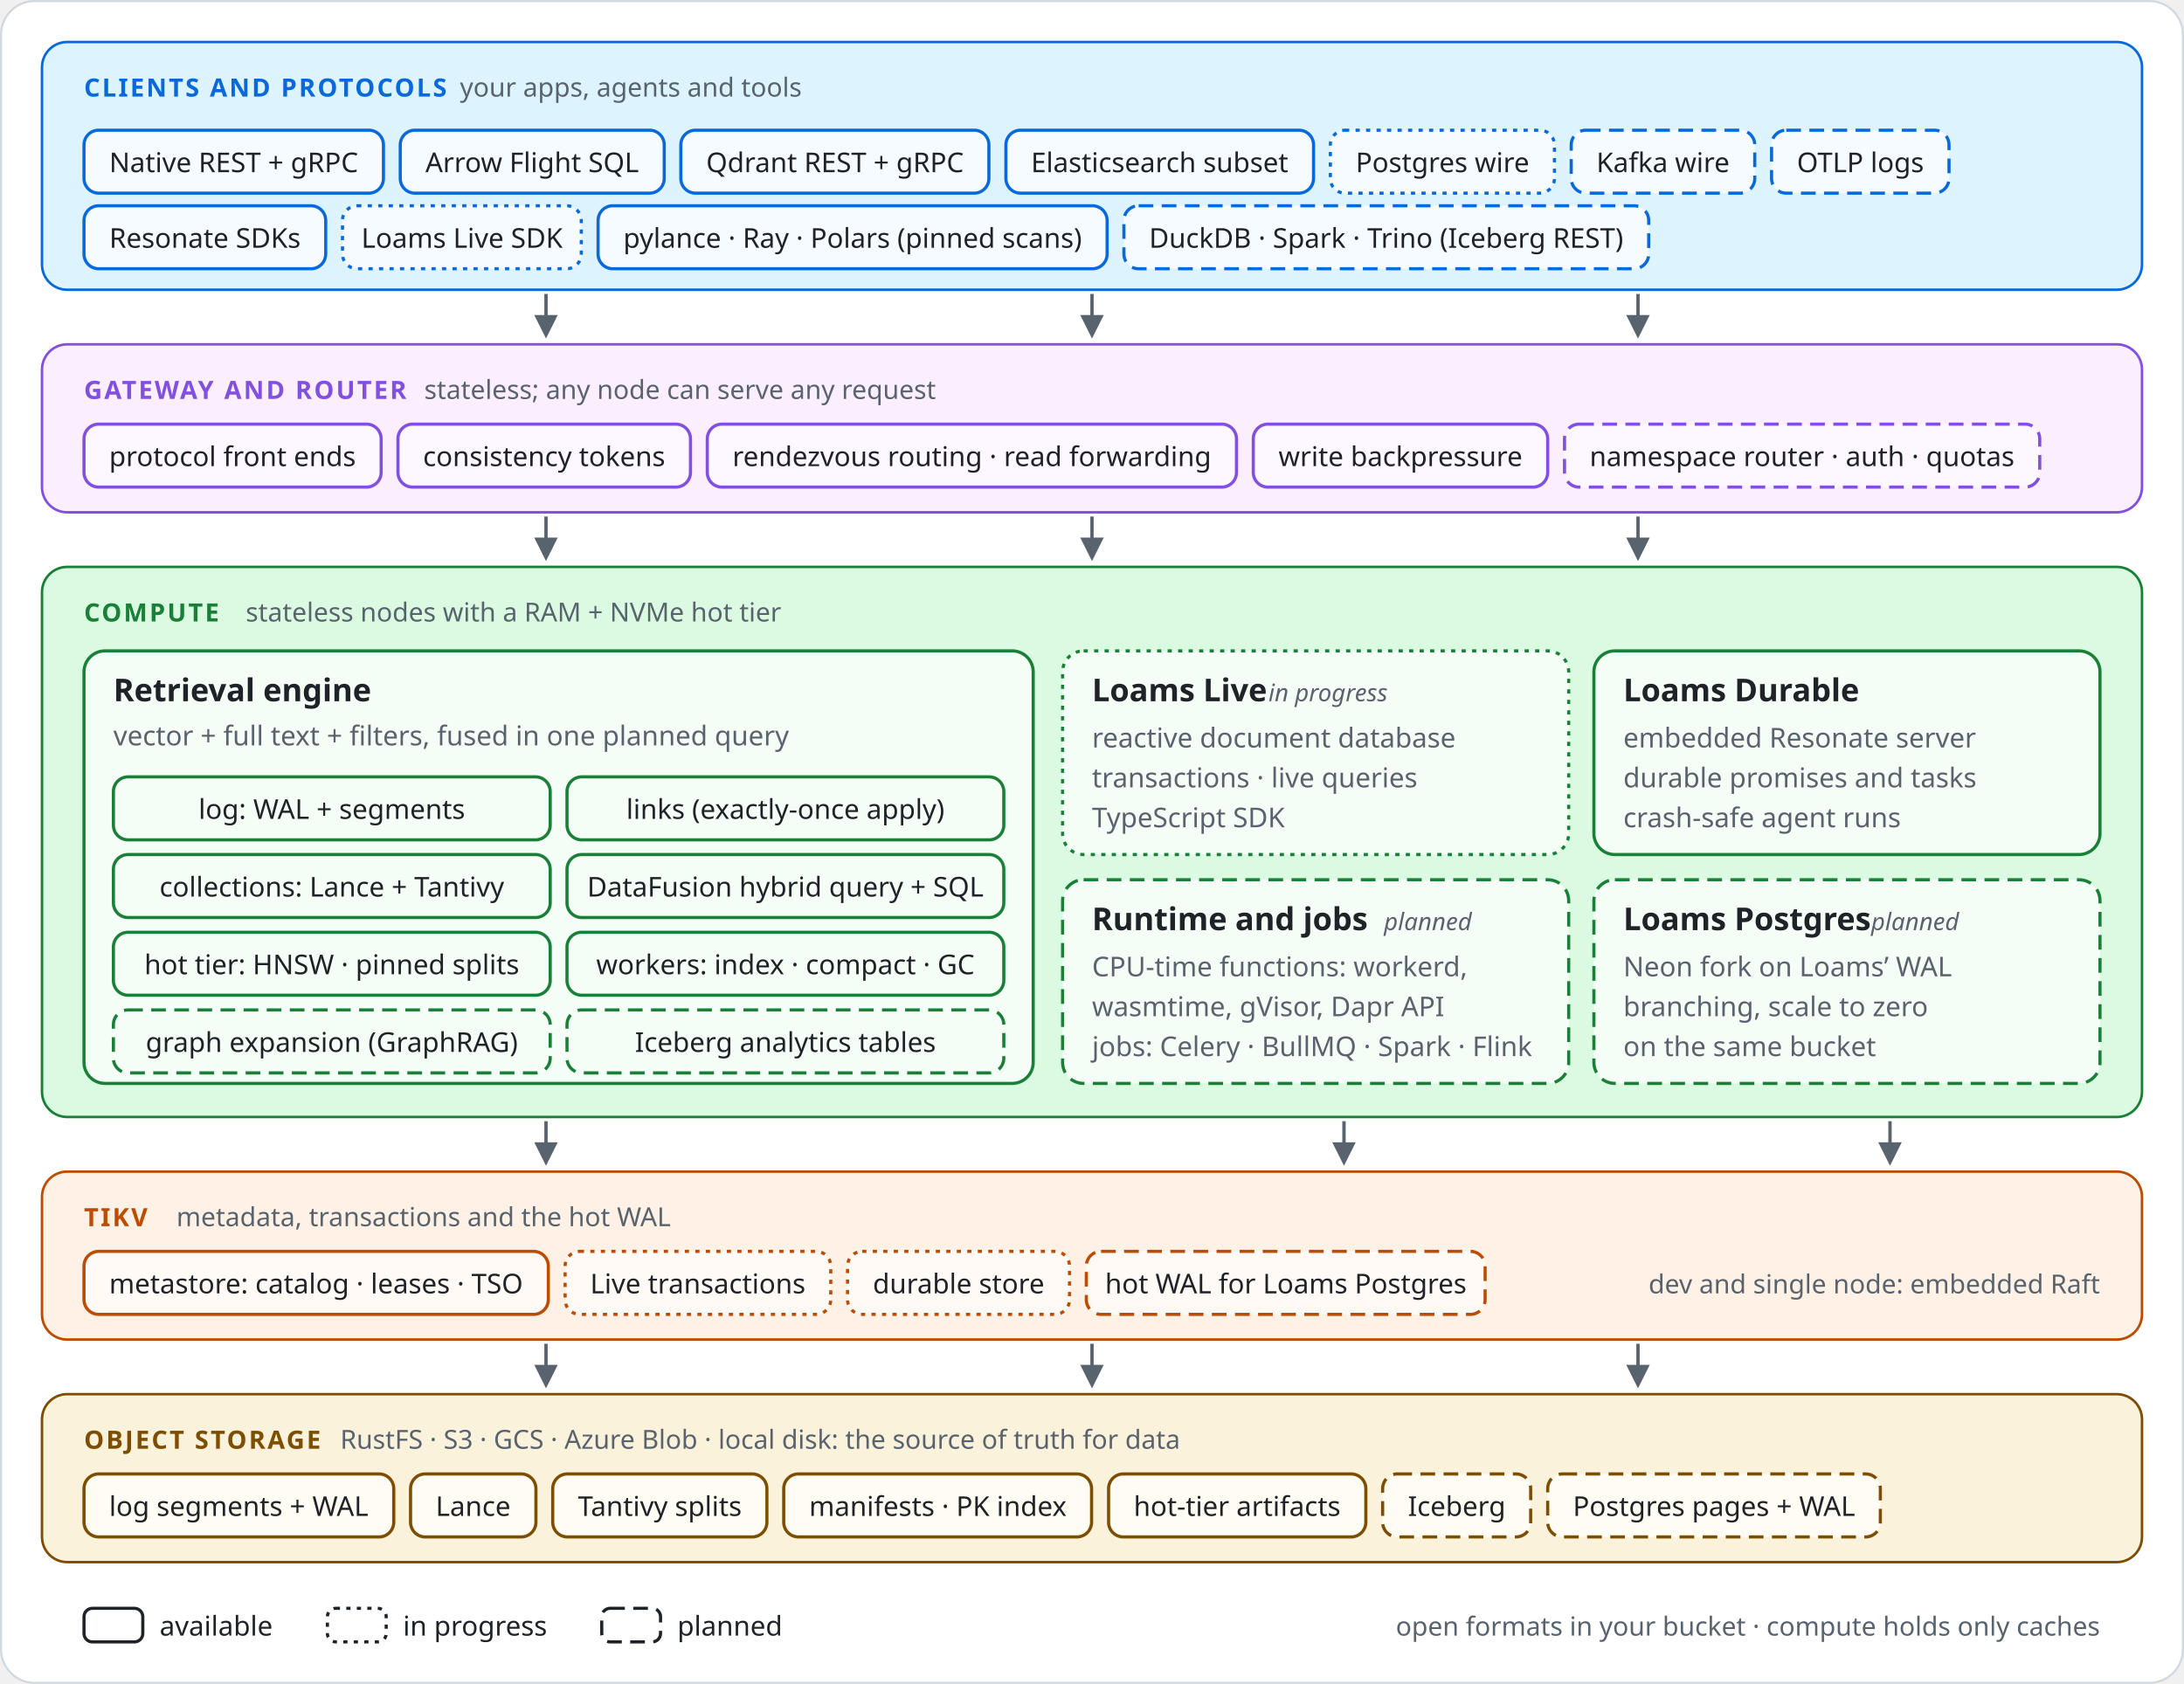
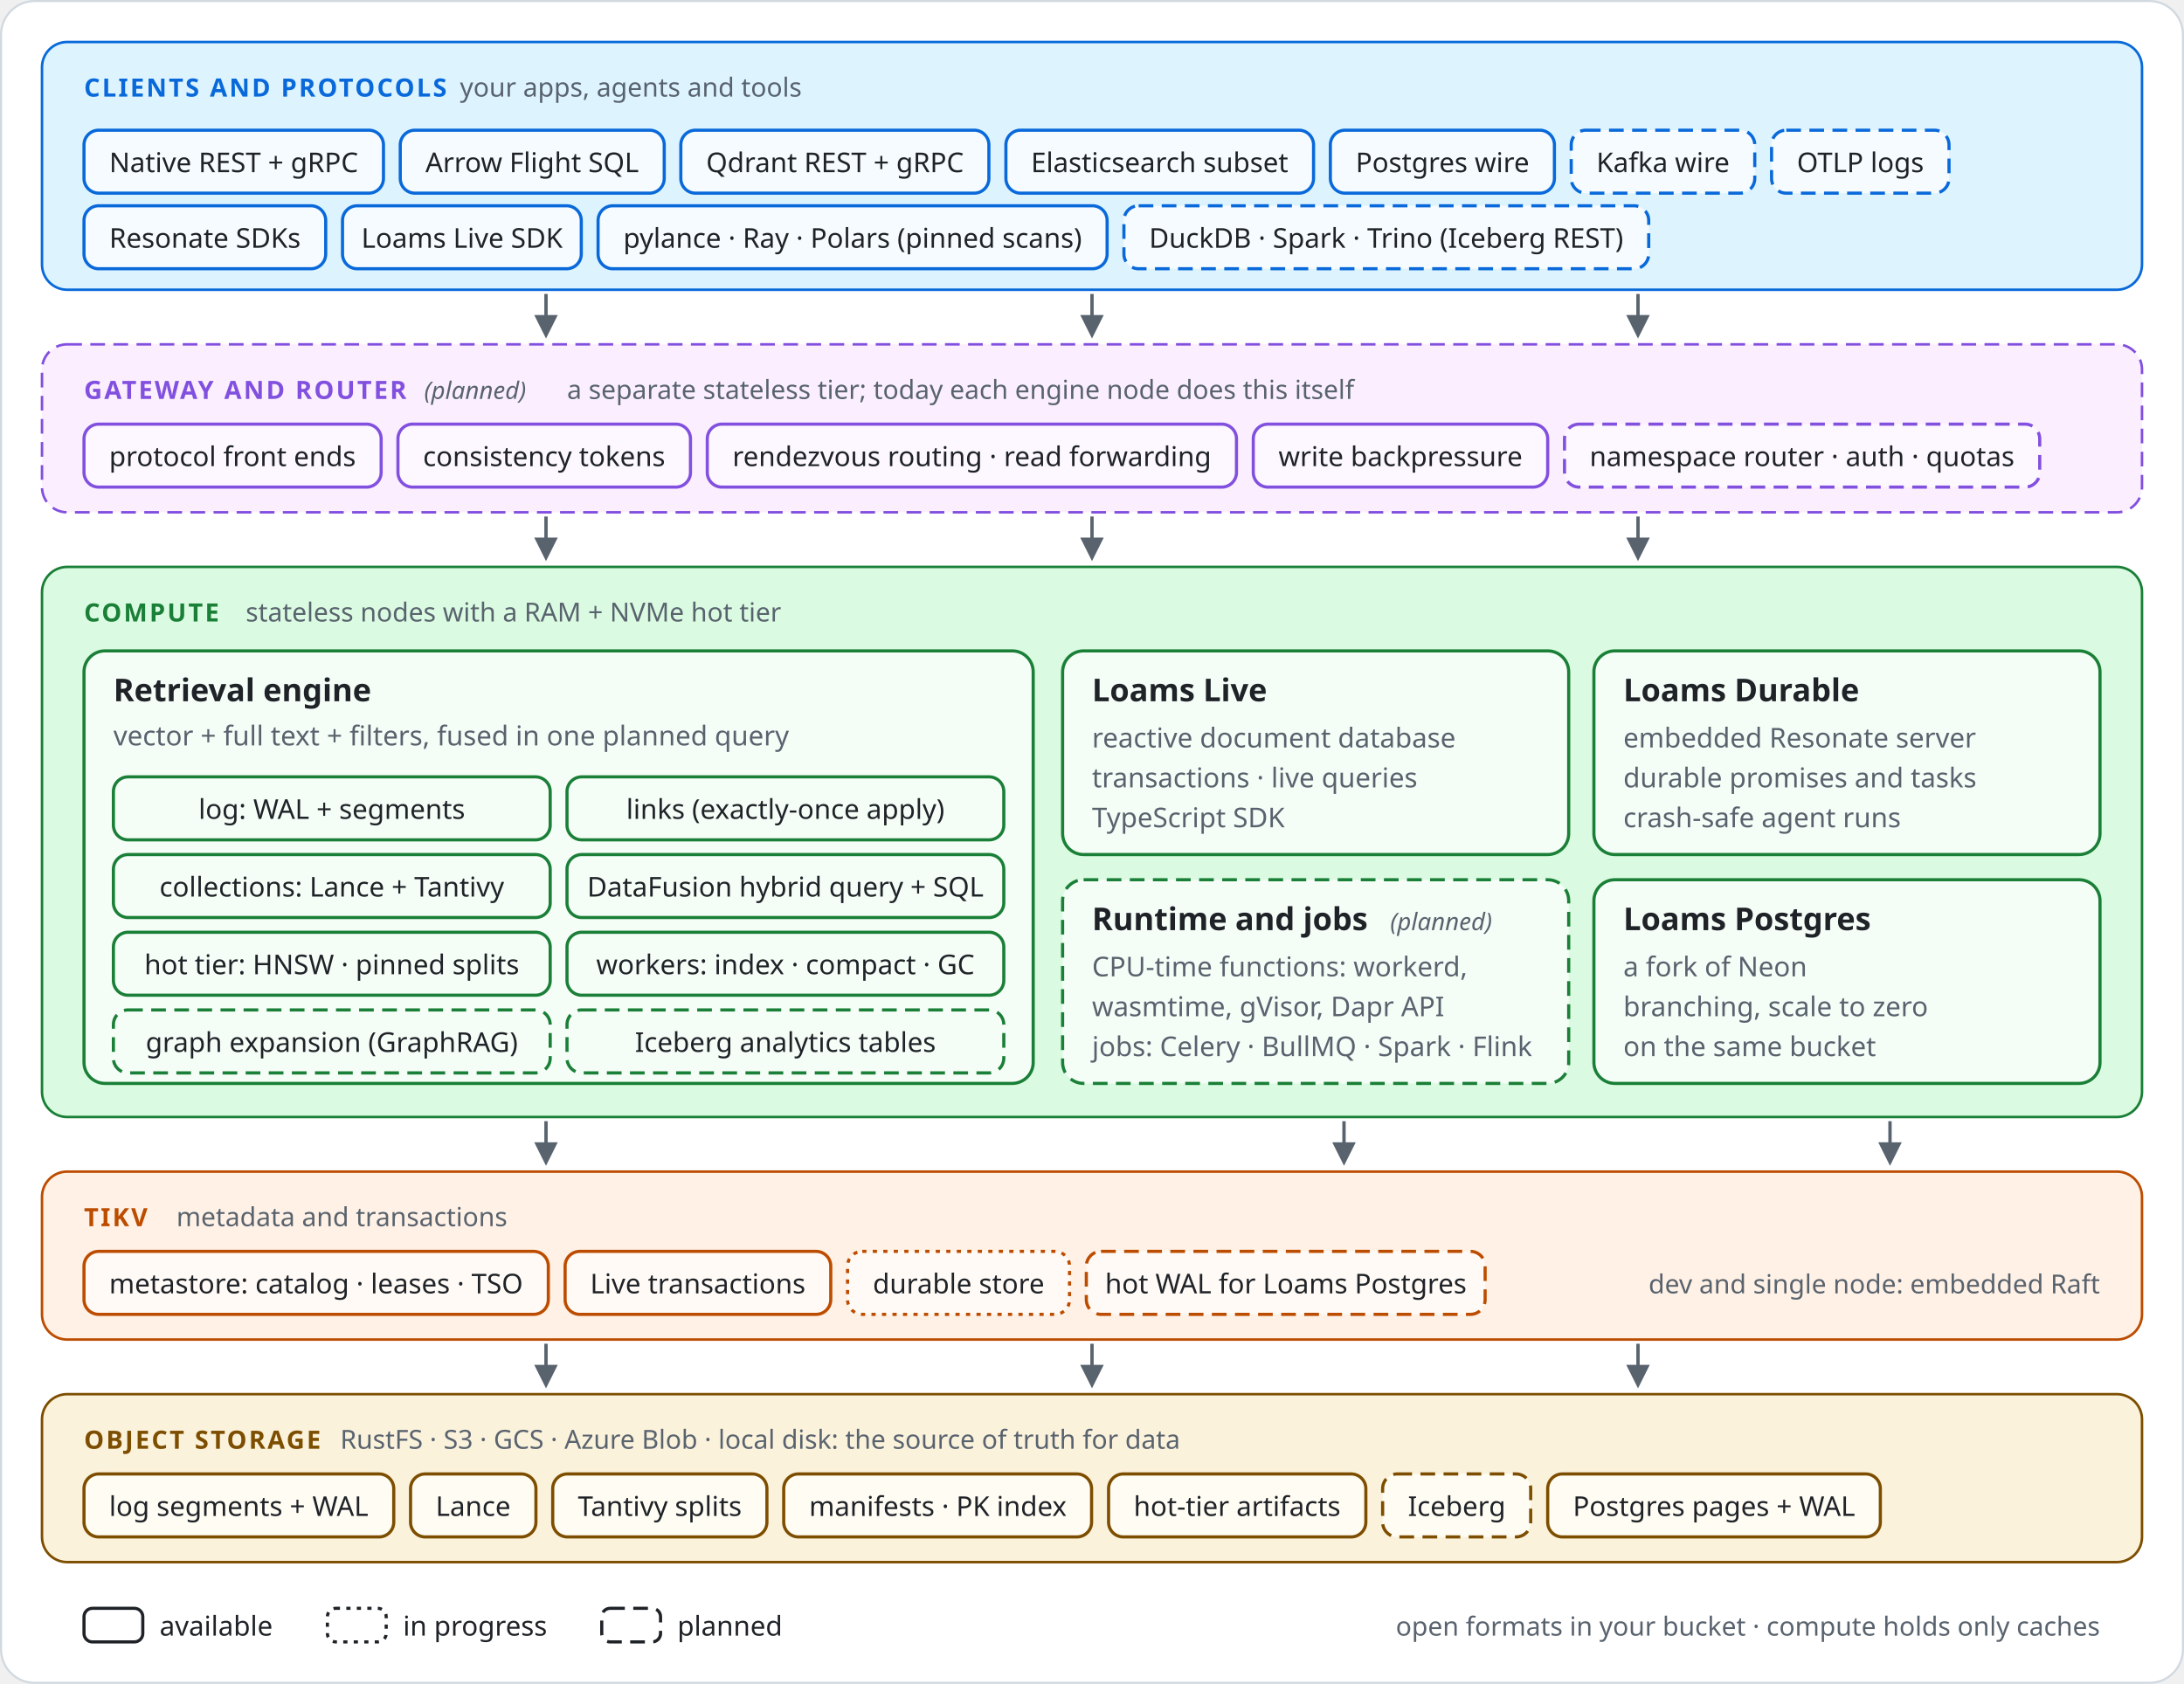
<svg xmlns="http://www.w3.org/2000/svg" viewBox="0 0 1040 802" width="1040" height="802" role="img" aria-labelledby="title desc">
  <style>

.t{font-family:-apple-system,BlinkMacSystemFont,"Segoe UI","Noto Sans",Helvetica,Arial,sans-serif}
.band{stroke-width:1.2}
.chip,.box{stroke-width:1.5}
.prog{stroke-dasharray:2 3}
.plan{stroke-dasharray:7 4}
.lbl{font-size:12px;font-weight:700;letter-spacing:.08em}
.sub,.note{font-size:12.5px}
.chipt,.legend,.body{font-size:13px}
.ttl{font-size:15px;font-weight:700}
.badge{font-size:11.5px;font-style:italic}
.arrow{stroke-width:1.6}
.t{fill:#1f2328}
.panel{fill:#ffffff;stroke:#d1d9e0}
.sub,.note,.body,.badge{fill:#59636e}
.arrow{stroke:#59636e}
.ah{fill:#59636e}
.chip.lg{fill:#ffffff;stroke:#1f2328}
.band.c{fill:#ddf4ff;stroke:#0969da}
.chip.c,.box.c{fill:#f6fbff;stroke:#0969da}
.cl{fill:#0969da}
.band.g{fill:#fbefff;stroke:#8250df}
.chip.g,.box.g{fill:#fdf8ff;stroke:#8250df}
.gl{fill:#8250df}
.band.e{fill:#dafbe1;stroke:#1a7f37}
.chip.e,.box.e{fill:#f5fdf7;stroke:#1a7f37}
.el{fill:#1a7f37}
.band.k{fill:#fff1e5;stroke:#bc4c00}
.chip.k,.box.k{fill:#fffaf5;stroke:#bc4c00}
.kl{fill:#bc4c00}
.band.s{fill:#fbf2dc;stroke:#7d4e00}
.chip.s,.box.s{fill:#fffcf3;stroke:#7d4e00}
.sl{fill:#7d4e00}
@media (prefers-color-scheme:dark){
.t{fill:#e6edf3}
.panel{fill:#0d1117;stroke:#3d444d}
.sub,.note,.body,.badge{fill:#9198a1}
.arrow{stroke:#9198a1}
.ah{fill:#9198a1}
.chip.lg{fill:#0d1117;stroke:#e6edf3}
.band.c{fill:#0c2d4f;stroke:#4493f8}
.chip.c,.box.c{fill:#0d1f33;stroke:#4493f8}
.cl{fill:#4493f8}
.band.g{fill:#2a1b45;stroke:#ab7df8}
.chip.g,.box.g{fill:#1d1530;stroke:#ab7df8}
.gl{fill:#ab7df8}
.band.e{fill:#0f2e1a;stroke:#3fb950}
.chip.e,.box.e{fill:#0c1f13;stroke:#3fb950}
.el{fill:#3fb950}
.band.k{fill:#3a2010;stroke:#f0883e}
.chip.k,.box.k{fill:#27170c;stroke:#f0883e}
.kl{fill:#f0883e}
.band.s{fill:#33270c;stroke:#d29922}
.chip.s,.box.s{fill:#221b0b;stroke:#d29922}
.sl{fill:#d29922}
}
</style>
  <defs>
    <marker id="ah" viewBox="0 0 10 10" refX="8" refY="5" markerWidth="7" markerHeight="7" orient="auto">
      <path class="ah" d="M0,0 L10,5 L0,10 z" />
    </marker>
  </defs>
  <rect class="panel" x="0.5" y="0.5" width="1039" height="801" rx="16" />
  <rect class="band c" x="20" y="20" width="1000" height="118" rx="12" />
  <text class="t lbl cl" x="40" y="46">CLIENTS AND PROTOCOLS</text>
  <text class="t sub" x="219" y="46">your apps, agents and tools</text>
  <rect class="chip c" x="40.0" y="62" width="142.6" height="30" rx="7" />
  <text class="t chipt" x="111.3" y="82" text-anchor="middle">Native REST + gRPC</text>
  <rect class="chip c" x="190.6" y="62" width="125.7" height="30" rx="7" />
  <text class="t chipt" x="253.4" y="82" text-anchor="middle">Arrow Flight SQL</text>
  <rect class="chip c" x="324.2" y="62" width="146.7" height="30" rx="7" />
  <text class="t chipt" x="397.6" y="82" text-anchor="middle">Qdrant REST + gRPC</text>
  <rect class="chip c" x="479.0" y="62" width="146.5" height="30" rx="7" />
  <text class="t chipt" x="552.2" y="82" text-anchor="middle">Elasticsearch subset</text>
-   <rect class="chip c prog" x="633.5" y="62" width="106.7" height="30" rx="7" />
+   <rect class="chip c" x="633.5" y="62" width="106.7" height="30" rx="7" />
  <text class="t chipt" x="686.9" y="82" text-anchor="middle">Postgres wire</text>
  <rect class="chip c plan" x="748.2" y="62" width="87.4" height="30" rx="7" />
  <text class="t chipt" x="791.9" y="82" text-anchor="middle">Kafka wire</text>
  <rect class="chip c plan" x="843.6" y="62" width="84.5" height="30" rx="7" />
  <text class="t chipt" x="885.9" y="82" text-anchor="middle">OTLP logs</text>
  <rect class="chip c" x="40.0" y="98" width="115.1" height="30" rx="7" />
  <text class="t chipt" x="97.6" y="118" text-anchor="middle">Resonate SDKs</text>
-   <rect class="chip c prog" x="163.1" y="98" width="113.7" height="30" rx="7" />
+   <rect class="chip c" x="163.1" y="98" width="113.7" height="30" rx="7" />
  <text class="t chipt" x="220.0" y="118" text-anchor="middle">Loams Live SDK</text>
  <rect class="chip c" x="284.8" y="98" width="242.4" height="30" rx="7" />
  <text class="t chipt" x="406.0" y="118" text-anchor="middle">pylance · Ray · Polars (pinned scans)</text>
  <rect class="chip c plan" x="535.2" y="98" width="249.9" height="30" rx="7" />
  <text class="t chipt" x="660.1" y="118" text-anchor="middle">DuckDB · Spark · Trino (Iceberg REST)</text>
  <line class="arrow" x1="260" y1="140" x2="260" y2="159" marker-end="url(#ah)" />
  <line class="arrow" x1="520" y1="140" x2="520" y2="159" marker-end="url(#ah)" />
  <line class="arrow" x1="780" y1="140" x2="780" y2="159" marker-end="url(#ah)" />
-   <rect class="band g" x="20" y="164" width="1000" height="80" rx="12" />
+   <rect class="band g plan" x="20" y="164" width="1000" height="80" rx="12" />
  <text class="t lbl gl" x="40" y="190">GATEWAY AND ROUTER</text>
-   <text class="t sub" x="202" y="190">stateless; any node can serve any request</text>
+   <text class="t badge" x="202" y="190">(planned)</text>
+   <text class="t sub" x="270" y="190">a separate stateless tier; today each engine node does this itself</text>
  <rect class="chip g" x="40.0" y="202" width="141.5" height="30" rx="7" />
  <text class="t chipt" x="110.7" y="222" text-anchor="middle">protocol front ends</text>
  <rect class="chip g" x="189.5" y="202" width="139.3" height="30" rx="7" />
  <text class="t chipt" x="259.1" y="222" text-anchor="middle">consistency tokens</text>
  <rect class="chip g" x="336.8" y="202" width="252.0" height="30" rx="7" />
  <text class="t chipt" x="462.8" y="222" text-anchor="middle">rendezvous routing · read forwarding</text>
  <rect class="chip g" x="596.8" y="202" width="140.2" height="30" rx="7" />
  <text class="t chipt" x="666.9" y="222" text-anchor="middle">write backpressure</text>
  <rect class="chip g plan" x="745.0" y="202" width="226.3" height="30" rx="7" />
  <text class="t chipt" x="858.1" y="222" text-anchor="middle">namespace router · auth · quotas</text>
  <line class="arrow" x1="260" y1="246" x2="260" y2="265" marker-end="url(#ah)" />
  <line class="arrow" x1="520" y1="246" x2="520" y2="265" marker-end="url(#ah)" />
  <line class="arrow" x1="780" y1="246" x2="780" y2="265" marker-end="url(#ah)" />
  <rect class="band e" x="20" y="270" width="1000" height="262" rx="12" />
  <text class="t lbl el" x="40" y="296">COMPUTE</text>
  <text class="t sub" x="117" y="296">stateless nodes with a RAM + NVMe hot tier</text>
  <rect class="box e" x="40" y="310" width="452" height="206" rx="10" />
  <text class="t ttl" x="54" y="334">Retrieval engine</text>
  <text class="t body" x="54" y="355">vector + full text + filters, fused in one planned query</text>
  <rect class="chip e" x="54.0" y="370" width="208.0" height="30" rx="7" />
  <text class="t chipt" x="158.0" y="390" text-anchor="middle">log: WAL + segments</text>
  <rect class="chip e" x="270.0" y="370" width="208.0" height="30" rx="7" />
  <text class="t chipt" x="374.0" y="390" text-anchor="middle">links (exactly-once apply)</text>
  <rect class="chip e" x="54.0" y="407" width="208.0" height="30" rx="7" />
  <text class="t chipt" x="158.0" y="427" text-anchor="middle">collections: Lance + Tantivy</text>
  <rect class="chip e" x="270.0" y="407" width="208.0" height="30" rx="7" />
  <text class="t chipt" x="374.0" y="427" text-anchor="middle">DataFusion hybrid query + SQL</text>
  <rect class="chip e" x="54.0" y="444" width="208.0" height="30" rx="7" />
  <text class="t chipt" x="158.0" y="464" text-anchor="middle">hot tier: HNSW · pinned splits</text>
  <rect class="chip e" x="270.0" y="444" width="208.0" height="30" rx="7" />
  <text class="t chipt" x="374.0" y="464" text-anchor="middle">workers: index · compact · GC</text>
  <rect class="chip e plan" x="54.0" y="481" width="208.0" height="30" rx="7" />
  <text class="t chipt" x="158.0" y="501" text-anchor="middle">graph expansion (GraphRAG)</text>
  <rect class="chip e plan" x="270.0" y="481" width="208.0" height="30" rx="7" />
  <text class="t chipt" x="374.0" y="501" text-anchor="middle">Iceberg analytics tables</text>
-   <rect class="box e prog" x="506" y="310" width="241.0" height="97.0" rx="10" />
+   <rect class="box e" x="506" y="310" width="241.0" height="97.0" rx="10" />
  <text class="t ttl" x="520" y="334">Loams Live</text>
-   <text class="t badge" x="604" y="334">in progress</text>
  <text class="t body" x="520" y="356">reactive document database</text>
  <text class="t body" x="520" y="375">transactions · live queries</text>
  <text class="t body" x="520" y="394">TypeScript SDK</text>
  <rect class="box e" x="759.0" y="310" width="241.0" height="97.0" rx="10" />
  <text class="t ttl" x="773.0" y="334">Loams Durable</text>
  <text class="t body" x="773.0" y="356">embedded Resonate server</text>
  <text class="t body" x="773.0" y="375">durable promises and tasks</text>
  <text class="t body" x="773.0" y="394">crash-safe agent runs</text>
  <rect class="box e plan" x="506" y="419.0" width="241.0" height="97.0" rx="10" />
  <text class="t ttl" x="520" y="443.0">Runtime and jobs</text>
-   <text class="t badge" x="659" y="443.0">planned</text>
+   <text class="t badge" x="662" y="443.0">(planned)</text>
  <text class="t body" x="520" y="465.0">CPU-time functions: workerd,</text>
  <text class="t body" x="520" y="484.0">wasmtime, gVisor, Dapr API</text>
  <text class="t body" x="520" y="503.0">jobs: Celery · BullMQ · Spark · Flink</text>
-   <rect class="box e plan" x="759.0" y="419.0" width="241.0" height="97.0" rx="10" />
+   <rect class="box e" x="759.0" y="419.0" width="241.0" height="97.0" rx="10" />
  <text class="t ttl" x="773.0" y="443.0">Loams Postgres</text>
-   <text class="t badge" x="891" y="443.0">planned</text>
-   <text class="t body" x="773.0" y="465.0">Neon fork on Loams’ WAL</text>
+   <text class="t body" x="773.0" y="465.0">a fork of Neon</text>
  <text class="t body" x="773.0" y="484.0">branching, scale to zero</text>
  <text class="t body" x="773.0" y="503.0">on the same bucket</text>
  <line class="arrow" x1="260" y1="534" x2="260" y2="553" marker-end="url(#ah)" />
  <line class="arrow" x1="640" y1="534" x2="640" y2="553" marker-end="url(#ah)" />
  <line class="arrow" x1="900" y1="534" x2="900" y2="553" marker-end="url(#ah)" />
  <rect class="band k" x="20" y="558" width="1000" height="80" rx="12" />
  <text class="t lbl kl" x="40" y="584">TIKV</text>
-   <text class="t sub" x="84" y="584">metadata, transactions and the hot WAL</text>
+   <text class="t sub" x="84" y="584">metadata and transactions</text>
  <rect class="chip k" x="40.0" y="596" width="221.1" height="30" rx="7" />
  <text class="t chipt" x="150.5" y="616" text-anchor="middle">metastore: catalog · leases · TSO</text>
-   <rect class="chip k prog" x="269.1" y="596" width="126.5" height="30" rx="7" />
+   <rect class="chip k" x="269.1" y="596" width="126.5" height="30" rx="7" />
  <text class="t chipt" x="332.3" y="616" text-anchor="middle">Live transactions</text>
  <rect class="chip k prog" x="403.6" y="596" width="105.7" height="30" rx="7" />
  <text class="t chipt" x="456.5" y="616" text-anchor="middle">durable store</text>
  <rect class="chip k plan" x="517.3" y="596" width="189.9" height="30" rx="7" />
  <text class="t chipt" x="612.3" y="616" text-anchor="middle">hot WAL for Loams Postgres</text>
  <text class="t note" x="1000" y="616" text-anchor="end">dev and single node: embedded Raft</text>
  <line class="arrow" x1="260" y1="640" x2="260" y2="659" marker-end="url(#ah)" />
  <line class="arrow" x1="520" y1="640" x2="520" y2="659" marker-end="url(#ah)" />
  <line class="arrow" x1="780" y1="640" x2="780" y2="659" marker-end="url(#ah)" />
  <rect class="band s" x="20" y="664" width="1000" height="80" rx="12" />
  <text class="t lbl sl" x="40" y="690">OBJECT STORAGE</text>
  <text class="t sub" x="162" y="690">RustFS · S3 · GCS · Azure Blob · local disk: the source of truth for data</text>
  <rect class="chip s" x="40.0" y="702" width="147.5" height="30" rx="7" />
  <text class="t chipt" x="113.7" y="722" text-anchor="middle">log segments + WAL</text>
  <rect class="chip s" x="195.5" y="702" width="59.7" height="30" rx="7" />
  <text class="t chipt" x="225.3" y="722" text-anchor="middle">Lance</text>
  <rect class="chip s" x="263.2" y="702" width="102.0" height="30" rx="7" />
  <text class="t chipt" x="314.2" y="722" text-anchor="middle">Tantivy splits</text>
  <rect class="chip s" x="373.2" y="702" width="146.6" height="30" rx="7" />
  <text class="t chipt" x="446.6" y="722" text-anchor="middle">manifests · PK index</text>
  <rect class="chip s" x="527.9" y="702" width="122.5" height="30" rx="7" />
  <text class="t chipt" x="589.1" y="722" text-anchor="middle">hot-tier artifacts</text>
  <rect class="chip s plan" x="658.4" y="702" width="70.5" height="30" rx="7" />
  <text class="t chipt" x="693.7" y="722" text-anchor="middle">Iceberg</text>
-   <rect class="chip s plan" x="737.0" y="702" width="158.4" height="30" rx="7" />
+   <rect class="chip s" x="737.0" y="702" width="158.4" height="30" rx="7" />
  <text class="t chipt" x="816.2" y="722" text-anchor="middle">Postgres pages + WAL</text>
  <rect class="chip lg" x="40" y="766" width="28" height="16" rx="4" />
  <text class="t legend" x="76" y="779">available</text>
  <rect class="chip lg prog" x="155.906" y="766" width="28" height="16" rx="4" />
  <text class="t legend" x="191.906" y="779">in progress</text>
  <rect class="chip lg plan" x="286.547" y="766" width="28" height="16" rx="4" />
  <text class="t legend" x="322.547" y="779">planned</text>
  <text class="t note" x="1000" y="779" text-anchor="end">open formats in your bucket · compute holds only caches</text>
</svg>
